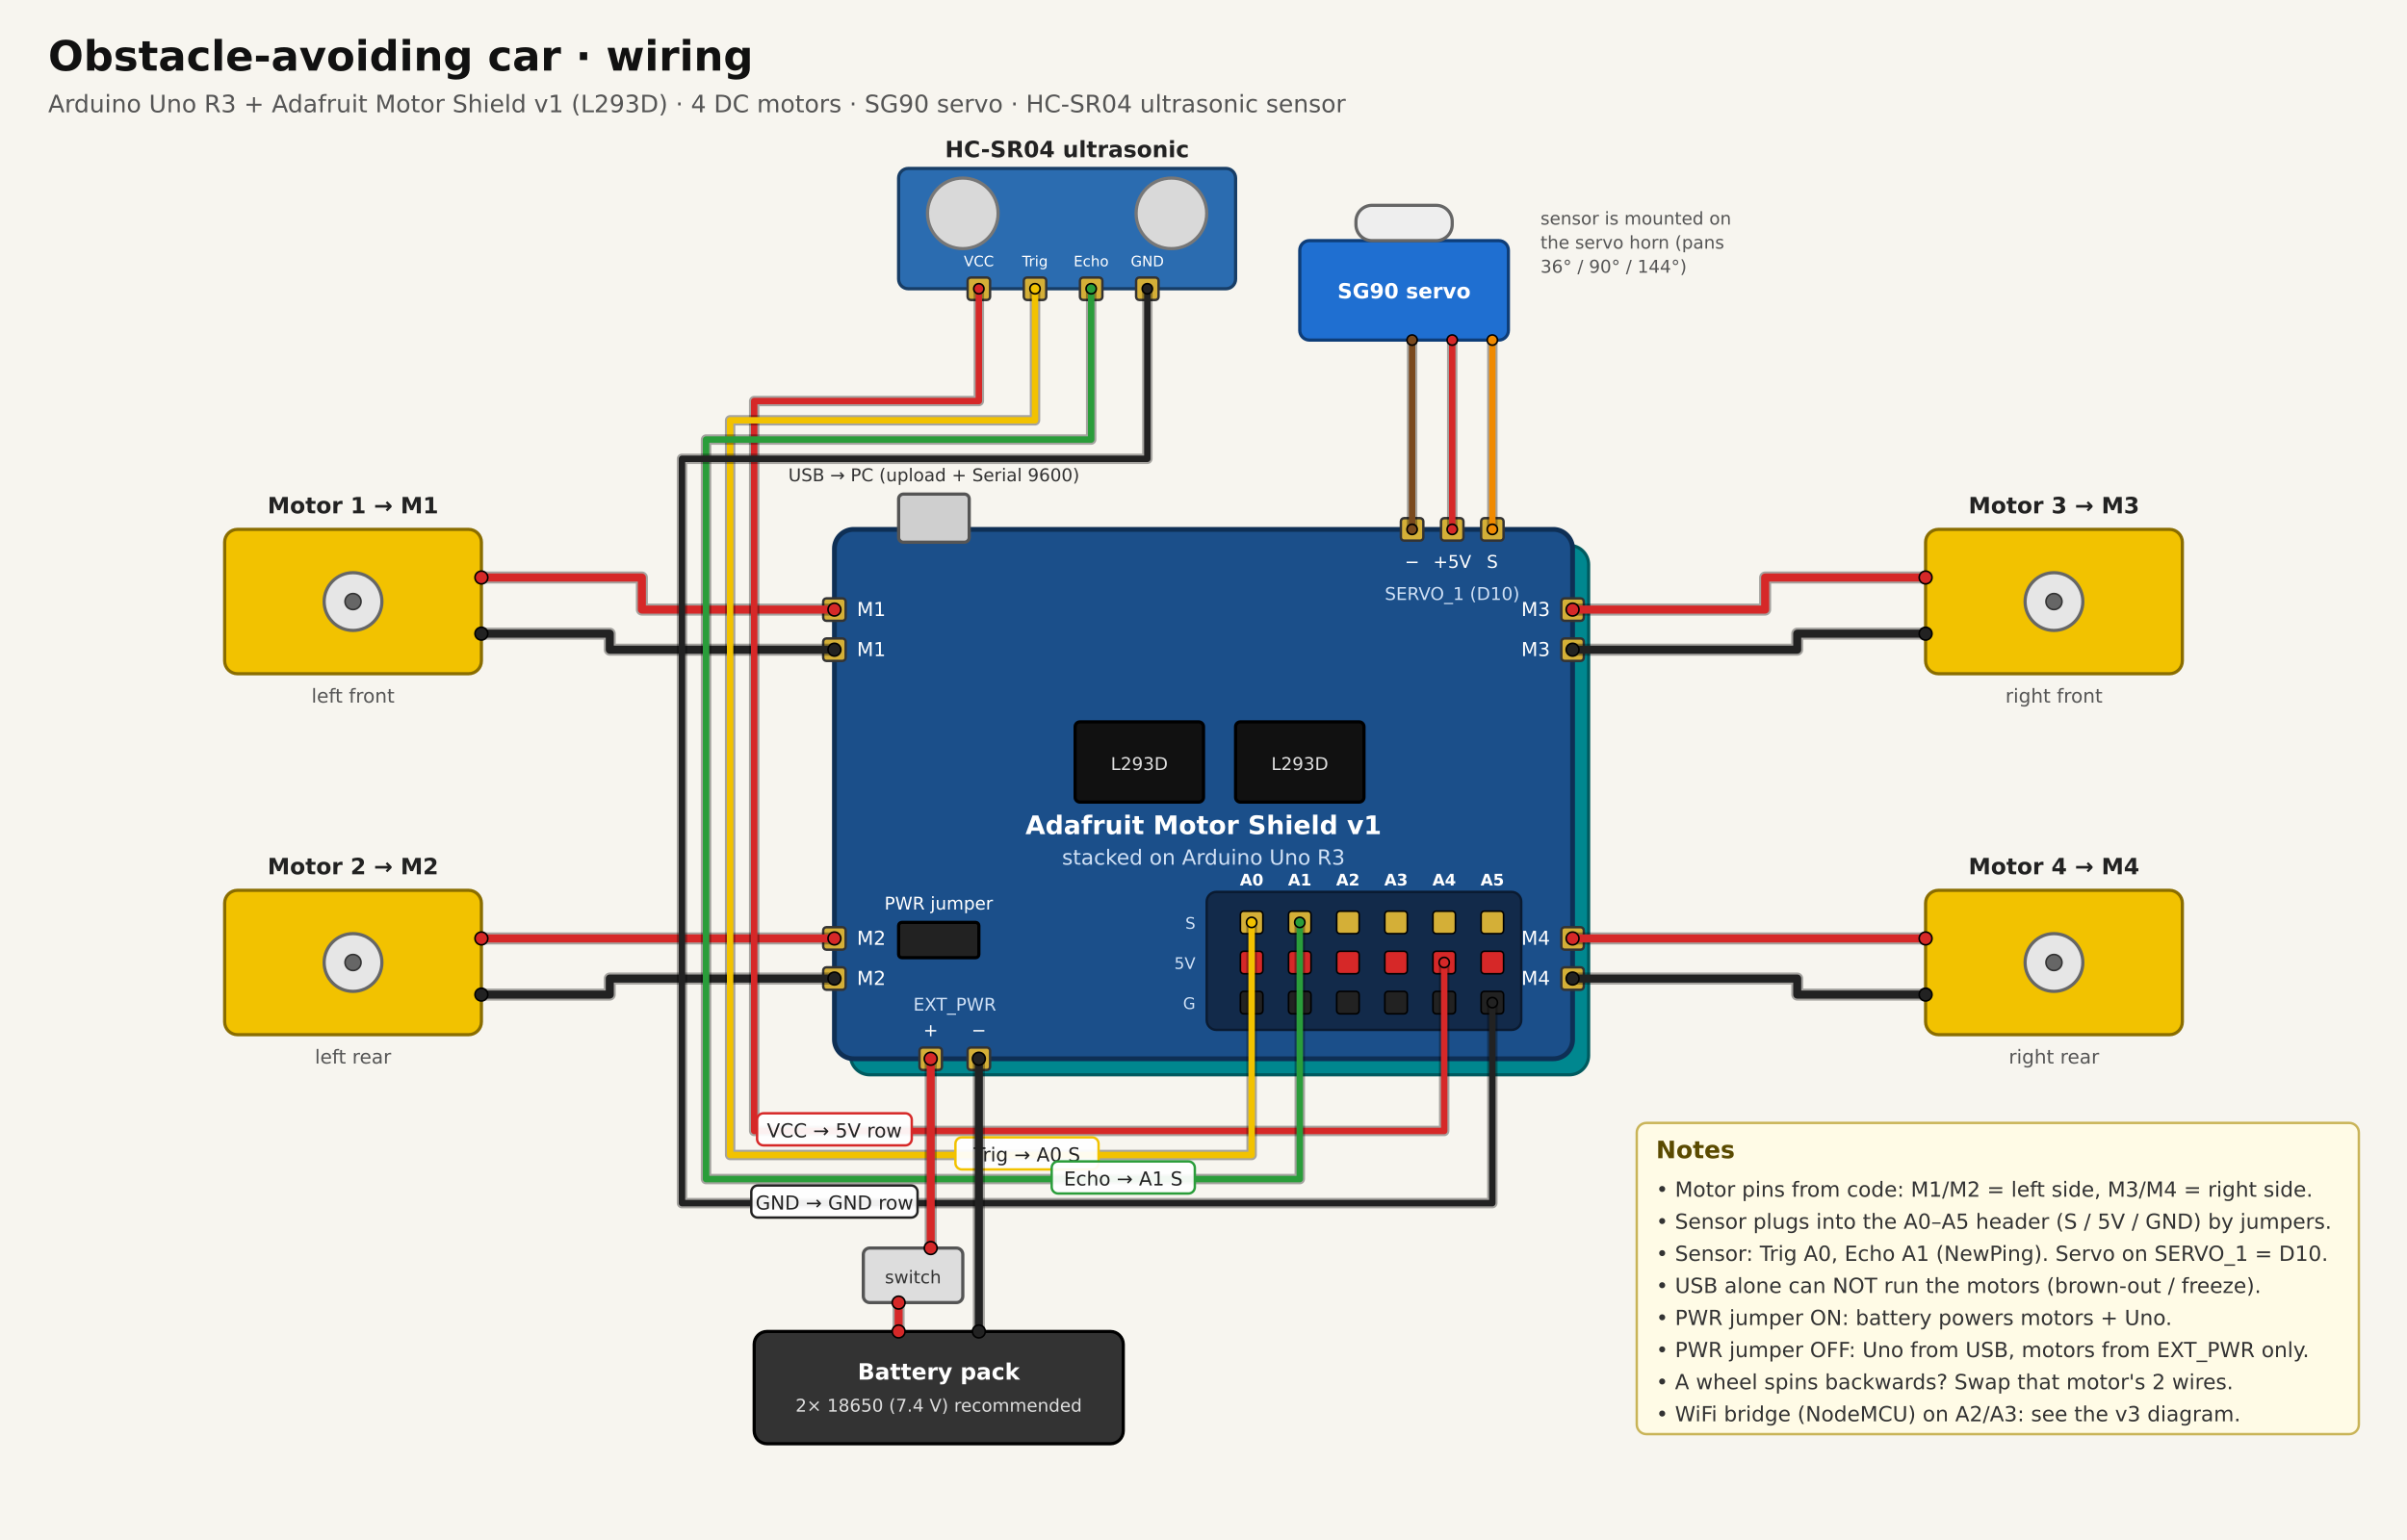
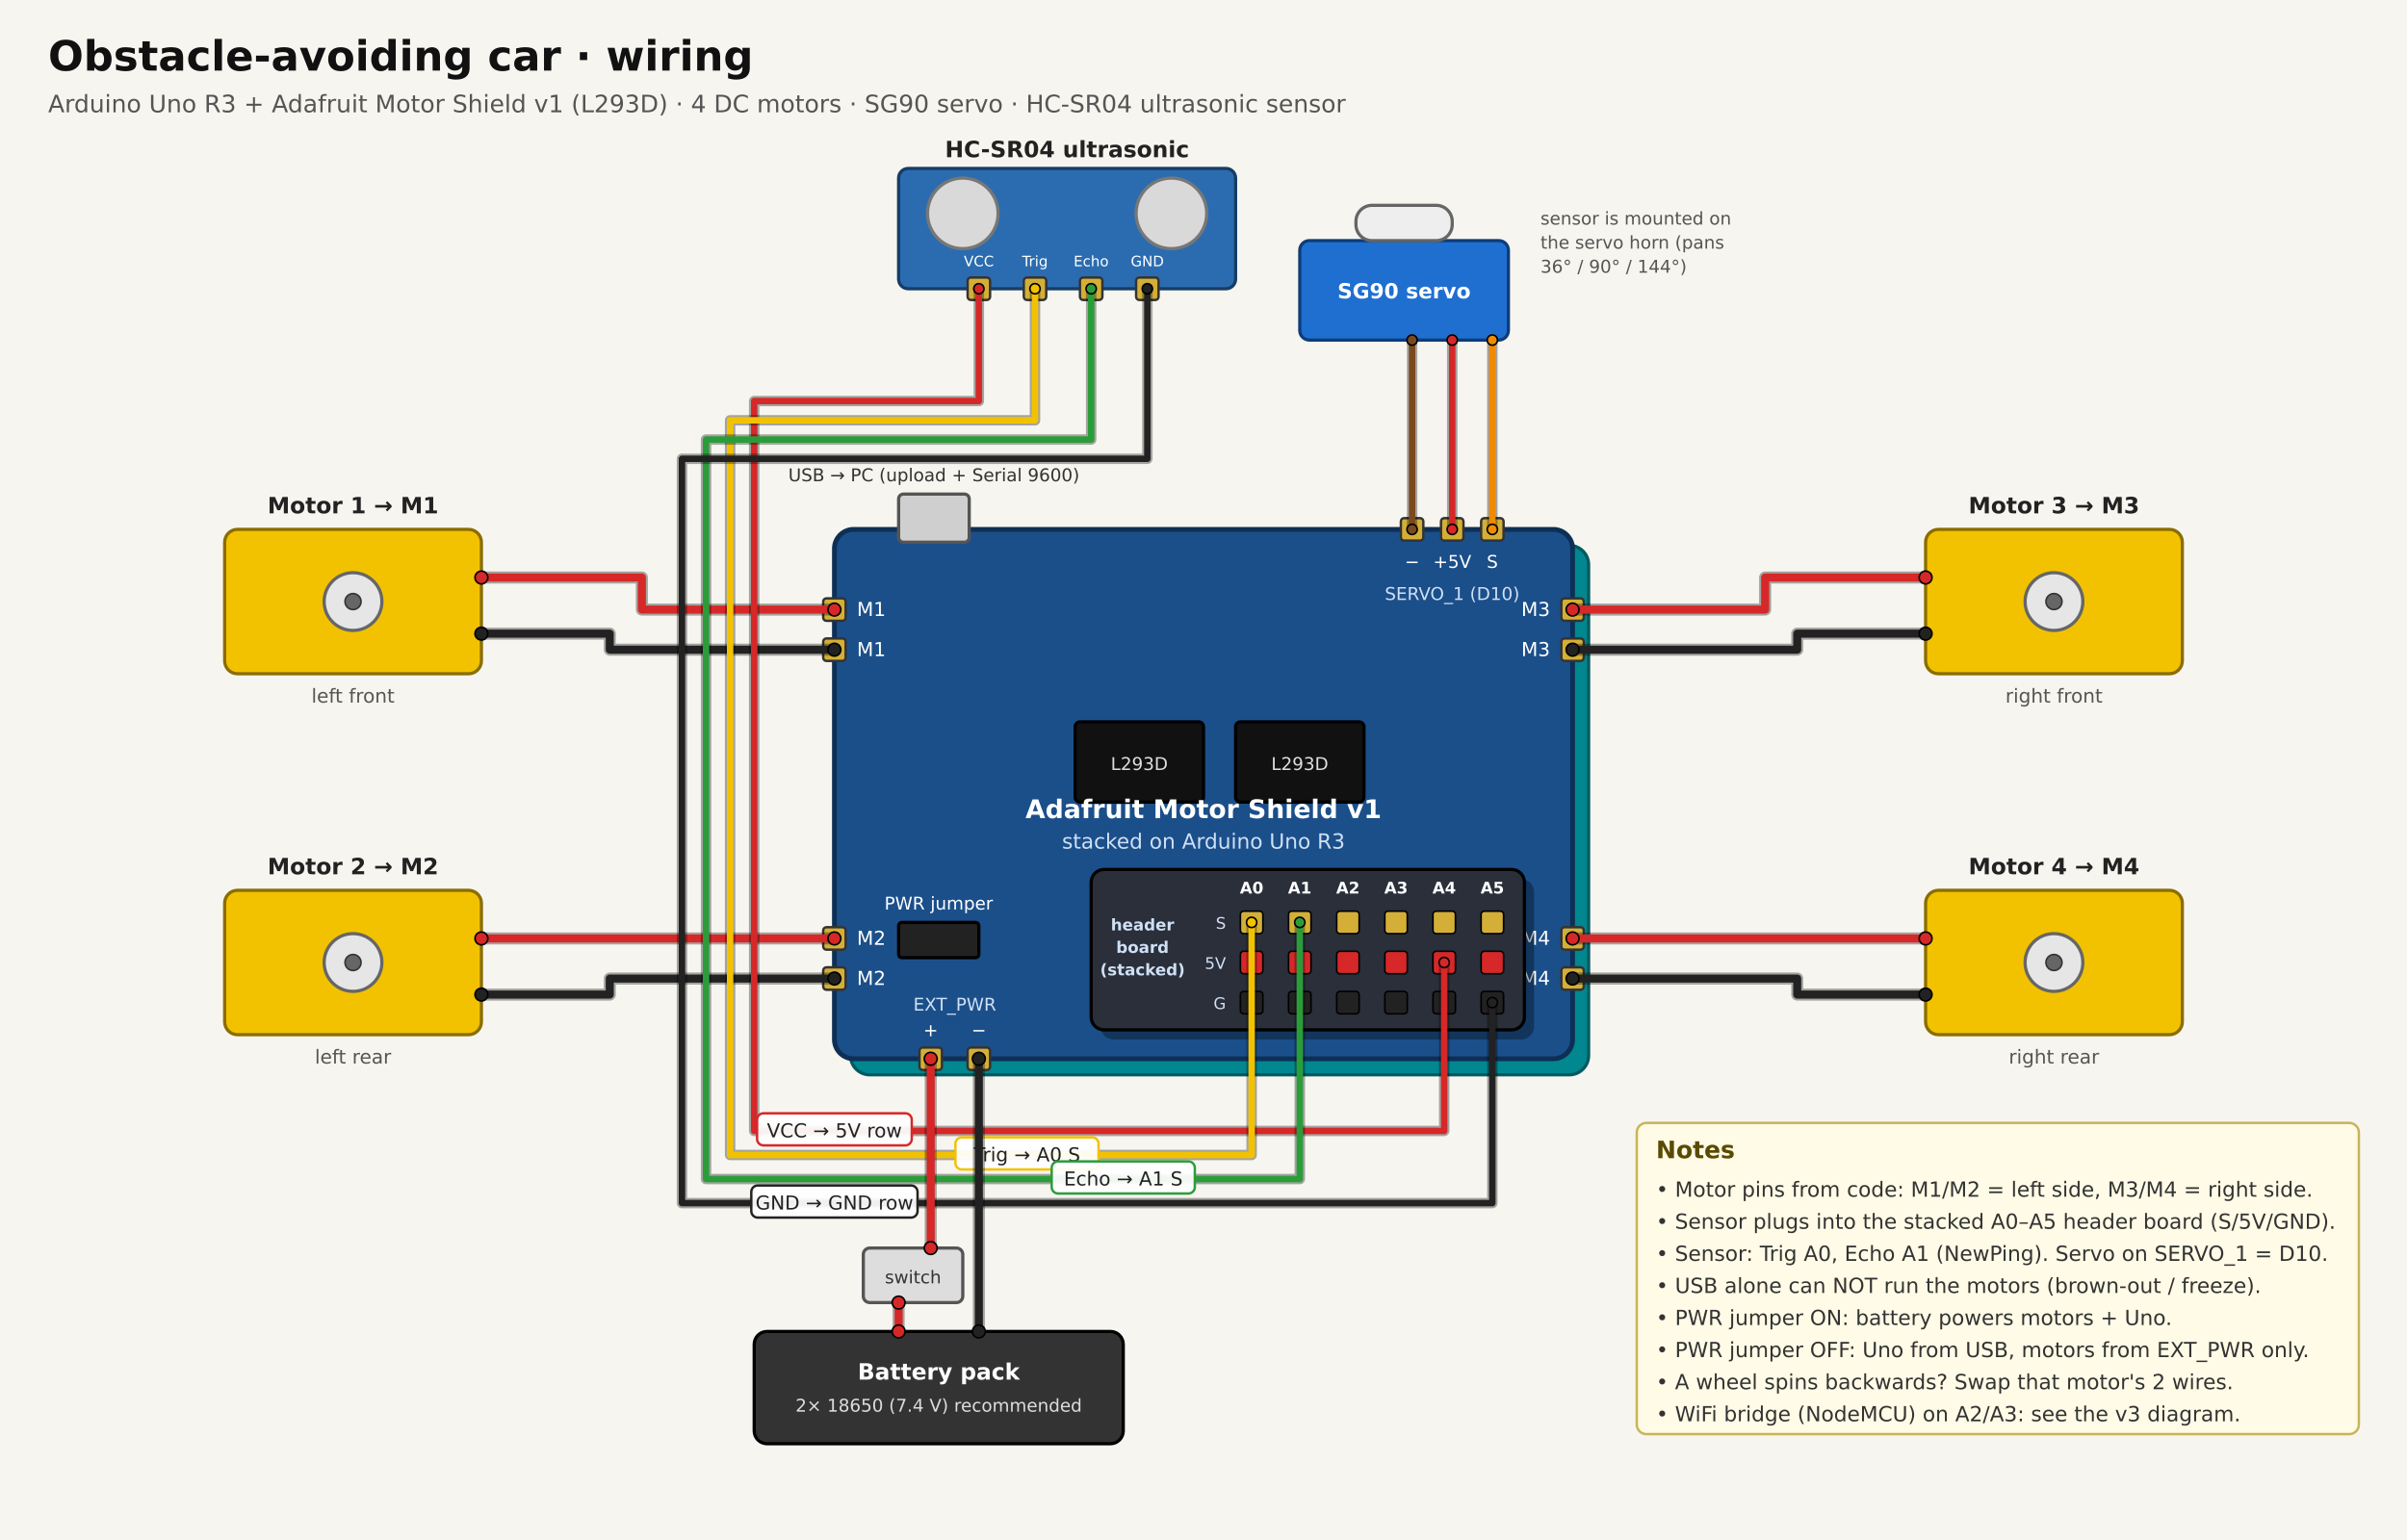
<svg xmlns="http://www.w3.org/2000/svg" width="1500" height="960" viewBox="0 0 1500 960">
  <rect x="0" y="0" width="1500" height="960" fill="#f7f5ef" />
  <text x="30" y="44" font-family="DejaVu Sans, Arial, sans-serif" font-size="26" fill="#111" text-anchor="start" font-weight="bold">Obstacle-avoiding car · wiring</text>
  <text x="30" y="70" font-family="DejaVu Sans, Arial, sans-serif" font-size="15" fill="#555" text-anchor="start" font-weight="normal">Arduino Uno R3 + Adafruit Motor Shield v1 (L293D) · 4 DC motors · SG90 servo · HC-SR04 ultrasonic sensor</text>
  <rect x="530" y="340" width="460" height="330" rx="12" fill="#00878f" stroke="#005a5f" stroke-width="2" />
  <rect x="520" y="330" width="460" height="330" rx="12" fill="#1b4f8a" stroke="#0e2f55" stroke-width="3" />
  <rect x="670" y="450" width="80" height="50" rx="3" fill="#111" stroke="#000" stroke-width="2" />
  <rect x="770" y="450" width="80" height="50" rx="3" fill="#111" stroke="#000" stroke-width="2" />
  <text x="710" y="480" font-family="DejaVu Sans, Arial, sans-serif" font-size="11" fill="#ddd" text-anchor="middle" font-weight="normal">L293D</text>
  <text x="810" y="480" font-family="DejaVu Sans, Arial, sans-serif" font-size="11" fill="#ddd" text-anchor="middle" font-weight="normal">L293D</text>
-   <text x="750.0" y="520" font-family="DejaVu Sans, Arial, sans-serif" font-size="16" fill="#fff" text-anchor="middle" font-weight="bold">Adafruit Motor Shield v1</text>
-   <text x="750.0" y="539" font-family="DejaVu Sans, Arial, sans-serif" font-size="13" fill="#cfe0f5" text-anchor="middle" font-weight="normal">stacked on Arduino Uno R3</text>
+   <text x="750.0" y="510" font-family="DejaVu Sans, Arial, sans-serif" font-size="16" fill="#fff" text-anchor="middle" font-weight="bold">Adafruit Motor Shield v1</text>
+   <text x="750.0" y="529" font-family="DejaVu Sans, Arial, sans-serif" font-size="13" fill="#cfe0f5" text-anchor="middle" font-weight="normal">stacked on Arduino Uno R3</text>
  <rect x="560" y="575" width="50" height="22" rx="2" fill="#222" stroke="#000" stroke-width="2" />
  <text x="585" y="567" font-family="DejaVu Sans, Arial, sans-serif" font-size="11" fill="#fff" text-anchor="middle" font-weight="normal">PWR jumper</text>
  <rect x="560" y="308" width="44" height="30" rx="3" fill="#cfcfcf" stroke="#555" stroke-width="2" />
  <text x="582" y="300" font-family="DejaVu Sans, Arial, sans-serif" font-size="11" fill="#333" text-anchor="middle" font-weight="normal">USB → PC (upload + Serial 9600)</text>
  <rect x="513" y="373" width="14" height="14" rx="2" fill="#d4af37" stroke="#333" stroke-width="1.5" />
  <text x="534" y="384" font-family="DejaVu Sans, Arial, sans-serif" font-size="12" fill="#fff" text-anchor="start" font-weight="normal">M1</text>
  <rect x="513" y="398" width="14" height="14" rx="2" fill="#d4af37" stroke="#333" stroke-width="1.5" />
  <text x="534" y="409" font-family="DejaVu Sans, Arial, sans-serif" font-size="12" fill="#fff" text-anchor="start" font-weight="normal">M1</text>
  <rect x="513" y="578" width="14" height="14" rx="2" fill="#d4af37" stroke="#333" stroke-width="1.5" />
  <text x="534" y="589" font-family="DejaVu Sans, Arial, sans-serif" font-size="12" fill="#fff" text-anchor="start" font-weight="normal">M2</text>
  <rect x="513" y="603" width="14" height="14" rx="2" fill="#d4af37" stroke="#333" stroke-width="1.5" />
  <text x="534" y="614" font-family="DejaVu Sans, Arial, sans-serif" font-size="12" fill="#fff" text-anchor="start" font-weight="normal">M2</text>
  <rect x="973" y="373" width="14" height="14" rx="2" fill="#d4af37" stroke="#333" stroke-width="1.5" />
  <text x="966" y="384" font-family="DejaVu Sans, Arial, sans-serif" font-size="12" fill="#fff" text-anchor="end" font-weight="normal">M3</text>
  <rect x="973" y="398" width="14" height="14" rx="2" fill="#d4af37" stroke="#333" stroke-width="1.5" />
  <text x="966" y="409" font-family="DejaVu Sans, Arial, sans-serif" font-size="12" fill="#fff" text-anchor="end" font-weight="normal">M3</text>
  <rect x="973" y="578" width="14" height="14" rx="2" fill="#d4af37" stroke="#333" stroke-width="1.5" />
  <text x="966" y="589" font-family="DejaVu Sans, Arial, sans-serif" font-size="12" fill="#fff" text-anchor="end" font-weight="normal">M4</text>
  <rect x="973" y="603" width="14" height="14" rx="2" fill="#d4af37" stroke="#333" stroke-width="1.5" />
  <text x="966" y="614" font-family="DejaVu Sans, Arial, sans-serif" font-size="12" fill="#fff" text-anchor="end" font-weight="normal">M4</text>
  <rect x="873" y="323" width="14" height="14" rx="2" fill="#d4af37" stroke="#333" stroke-width="1.5" />
  <text x="880" y="354" font-family="DejaVu Sans, Arial, sans-serif" font-size="11" fill="#fff" text-anchor="middle" font-weight="normal">−</text>
  <rect x="898" y="323" width="14" height="14" rx="2" fill="#d4af37" stroke="#333" stroke-width="1.5" />
  <text x="905" y="354" font-family="DejaVu Sans, Arial, sans-serif" font-size="11" fill="#fff" text-anchor="middle" font-weight="normal">+5V</text>
  <rect x="923" y="323" width="14" height="14" rx="2" fill="#d4af37" stroke="#333" stroke-width="1.5" />
  <text x="930" y="354" font-family="DejaVu Sans, Arial, sans-serif" font-size="11" fill="#fff" text-anchor="middle" font-weight="normal">S</text>
  <text x="905" y="374" font-family="DejaVu Sans, Arial, sans-serif" font-size="11" fill="#cfe0f5" text-anchor="middle" font-weight="normal">SERVO_1 (D10)</text>
-   <rect x="752" y="556" width="196" height="86" rx="6" fill="#122a4a" stroke="#0a1a30" stroke-width="1.5" />
+   <rect x="686" y="548" width="270" height="100" rx="8" fill="#00000055" stroke="none" stroke-width="0" />
+   <rect x="680" y="542" width="270" height="100" rx="8" fill="#2a2f3a" stroke="#000" stroke-width="2" />
+   <text x="712" y="580" font-family="DejaVu Sans, Arial, sans-serif" font-size="10" fill="#cfe0f5" text-anchor="middle" font-weight="bold">header</text>
+   <text x="712" y="594" font-family="DejaVu Sans, Arial, sans-serif" font-size="10" fill="#cfe0f5" text-anchor="middle" font-weight="bold">board</text>
+   <text x="712" y="608" font-family="DejaVu Sans, Arial, sans-serif" font-size="10" fill="#cfe0f5" text-anchor="middle" font-weight="bold">(stacked)</text>
  <text x="850" y="651" font-family="DejaVu Sans, Arial, sans-serif" font-size="1" fill="#222" text-anchor="start" font-weight="normal" />
-   <text x="780" y="552" font-family="DejaVu Sans, Arial, sans-serif" font-size="10" fill="#fff" text-anchor="middle" font-weight="bold">A0</text>
+   <text x="780" y="557" font-family="DejaVu Sans, Arial, sans-serif" font-size="10" fill="#fff" text-anchor="middle" font-weight="bold">A0</text>
  <rect x="773" y="568" width="14" height="14" rx="2" fill="#d4af37" stroke="#000" stroke-width="1" />
  <rect x="773" y="593" width="14" height="14" rx="2" fill="#d62828" stroke="#000" stroke-width="1" />
  <rect x="773" y="618" width="14" height="14" rx="2" fill="#222" stroke="#000" stroke-width="1" />
-   <text x="810" y="552" font-family="DejaVu Sans, Arial, sans-serif" font-size="10" fill="#fff" text-anchor="middle" font-weight="bold">A1</text>
+   <text x="810" y="557" font-family="DejaVu Sans, Arial, sans-serif" font-size="10" fill="#fff" text-anchor="middle" font-weight="bold">A1</text>
  <rect x="803" y="568" width="14" height="14" rx="2" fill="#d4af37" stroke="#000" stroke-width="1" />
  <rect x="803" y="593" width="14" height="14" rx="2" fill="#d62828" stroke="#000" stroke-width="1" />
  <rect x="803" y="618" width="14" height="14" rx="2" fill="#222" stroke="#000" stroke-width="1" />
-   <text x="840" y="552" font-family="DejaVu Sans, Arial, sans-serif" font-size="10" fill="#fff" text-anchor="middle" font-weight="bold">A2</text>
+   <text x="840" y="557" font-family="DejaVu Sans, Arial, sans-serif" font-size="10" fill="#fff" text-anchor="middle" font-weight="bold">A2</text>
  <rect x="833" y="568" width="14" height="14" rx="2" fill="#d4af37" stroke="#000" stroke-width="1" />
  <rect x="833" y="593" width="14" height="14" rx="2" fill="#d62828" stroke="#000" stroke-width="1" />
  <rect x="833" y="618" width="14" height="14" rx="2" fill="#222" stroke="#000" stroke-width="1" />
-   <text x="870" y="552" font-family="DejaVu Sans, Arial, sans-serif" font-size="10" fill="#fff" text-anchor="middle" font-weight="bold">A3</text>
+   <text x="870" y="557" font-family="DejaVu Sans, Arial, sans-serif" font-size="10" fill="#fff" text-anchor="middle" font-weight="bold">A3</text>
  <rect x="863" y="568" width="14" height="14" rx="2" fill="#d4af37" stroke="#000" stroke-width="1" />
  <rect x="863" y="593" width="14" height="14" rx="2" fill="#d62828" stroke="#000" stroke-width="1" />
  <rect x="863" y="618" width="14" height="14" rx="2" fill="#222" stroke="#000" stroke-width="1" />
-   <text x="900" y="552" font-family="DejaVu Sans, Arial, sans-serif" font-size="10" fill="#fff" text-anchor="middle" font-weight="bold">A4</text>
+   <text x="900" y="557" font-family="DejaVu Sans, Arial, sans-serif" font-size="10" fill="#fff" text-anchor="middle" font-weight="bold">A4</text>
  <rect x="893" y="568" width="14" height="14" rx="2" fill="#d4af37" stroke="#000" stroke-width="1" />
  <rect x="893" y="593" width="14" height="14" rx="2" fill="#d62828" stroke="#000" stroke-width="1" />
  <rect x="893" y="618" width="14" height="14" rx="2" fill="#222" stroke="#000" stroke-width="1" />
-   <text x="930" y="552" font-family="DejaVu Sans, Arial, sans-serif" font-size="10" fill="#fff" text-anchor="middle" font-weight="bold">A5</text>
+   <text x="930" y="557" font-family="DejaVu Sans, Arial, sans-serif" font-size="10" fill="#fff" text-anchor="middle" font-weight="bold">A5</text>
  <rect x="923" y="568" width="14" height="14" rx="2" fill="#d4af37" stroke="#000" stroke-width="1" />
  <rect x="923" y="593" width="14" height="14" rx="2" fill="#d62828" stroke="#000" stroke-width="1" />
  <rect x="923" y="618" width="14" height="14" rx="2" fill="#222" stroke="#000" stroke-width="1" />
-   <text x="745" y="579" font-family="DejaVu Sans, Arial, sans-serif" font-size="10" fill="#cfe0f5" text-anchor="end" font-weight="normal">S</text>
-   <text x="745" y="604" font-family="DejaVu Sans, Arial, sans-serif" font-size="10" fill="#cfe0f5" text-anchor="end" font-weight="normal">5V</text>
-   <text x="745" y="629" font-family="DejaVu Sans, Arial, sans-serif" font-size="10" fill="#cfe0f5" text-anchor="end" font-weight="normal">G</text>
+   <text x="764" y="579" font-family="DejaVu Sans, Arial, sans-serif" font-size="10" fill="#cfe0f5" text-anchor="end" font-weight="normal">S</text>
+   <text x="764" y="604" font-family="DejaVu Sans, Arial, sans-serif" font-size="10" fill="#cfe0f5" text-anchor="end" font-weight="normal">5V</text>
+   <text x="764" y="629" font-family="DejaVu Sans, Arial, sans-serif" font-size="10" fill="#cfe0f5" text-anchor="end" font-weight="normal">G</text>
  <rect x="573" y="653" width="14" height="14" rx="2" fill="#d4af37" stroke="#333" stroke-width="1.5" />
  <text x="580" y="646" font-family="DejaVu Sans, Arial, sans-serif" font-size="11" fill="#fff" text-anchor="middle" font-weight="normal">+</text>
  <rect x="603" y="653" width="14" height="14" rx="2" fill="#d4af37" stroke="#333" stroke-width="1.5" />
  <text x="610" y="646" font-family="DejaVu Sans, Arial, sans-serif" font-size="11" fill="#fff" text-anchor="middle" font-weight="normal">−</text>
  <text x="595" y="630" font-family="DejaVu Sans, Arial, sans-serif" font-size="11" fill="#cfe0f5" text-anchor="middle" font-weight="normal">EXT_PWR</text>
  <rect x="140" y="330" width="160" height="90" rx="8" fill="#f2c200" stroke="#8a6d00" stroke-width="2" />
  <circle cx="220" cy="375" r="18" fill="#e6e6e6" stroke="#666" stroke-width="2" />
  <circle cx="220" cy="375" r="5" fill="#666" stroke="#333" stroke-width="1" />
  <text x="220" y="320" font-family="DejaVu Sans, Arial, sans-serif" font-size="14" fill="#222" text-anchor="middle" font-weight="bold">Motor 1 → M1</text>
  <text x="220" y="438" font-family="DejaVu Sans, Arial, sans-serif" font-size="12" fill="#555" text-anchor="middle" font-weight="normal">left front</text>
  <rect x="140" y="555" width="160" height="90" rx="8" fill="#f2c200" stroke="#8a6d00" stroke-width="2" />
  <circle cx="220" cy="600" r="18" fill="#e6e6e6" stroke="#666" stroke-width="2" />
  <circle cx="220" cy="600" r="5" fill="#666" stroke="#333" stroke-width="1" />
  <text x="220" y="545" font-family="DejaVu Sans, Arial, sans-serif" font-size="14" fill="#222" text-anchor="middle" font-weight="bold">Motor 2 → M2</text>
  <text x="220" y="663" font-family="DejaVu Sans, Arial, sans-serif" font-size="12" fill="#555" text-anchor="middle" font-weight="normal">left rear</text>
  <rect x="1200" y="330" width="160" height="90" rx="8" fill="#f2c200" stroke="#8a6d00" stroke-width="2" />
  <circle cx="1280" cy="375" r="18" fill="#e6e6e6" stroke="#666" stroke-width="2" />
  <circle cx="1280" cy="375" r="5" fill="#666" stroke="#333" stroke-width="1" />
  <text x="1280" y="320" font-family="DejaVu Sans, Arial, sans-serif" font-size="14" fill="#222" text-anchor="middle" font-weight="bold">Motor 3 → M3</text>
  <text x="1280" y="438" font-family="DejaVu Sans, Arial, sans-serif" font-size="12" fill="#555" text-anchor="middle" font-weight="normal">right front</text>
  <rect x="1200" y="555" width="160" height="90" rx="8" fill="#f2c200" stroke="#8a6d00" stroke-width="2" />
  <circle cx="1280" cy="600" r="18" fill="#e6e6e6" stroke="#666" stroke-width="2" />
  <circle cx="1280" cy="600" r="5" fill="#666" stroke="#333" stroke-width="1" />
  <text x="1280" y="545" font-family="DejaVu Sans, Arial, sans-serif" font-size="14" fill="#222" text-anchor="middle" font-weight="bold">Motor 4 → M4</text>
  <text x="1280" y="663" font-family="DejaVu Sans, Arial, sans-serif" font-size="12" fill="#555" text-anchor="middle" font-weight="normal">right rear</text>
  <rect x="560" y="105" width="210" height="75" rx="6" fill="#2b6cb0" stroke="#173d66" stroke-width="2" />
  <circle cx="600" cy="133" r="22" fill="#d9d9d9" stroke="#777" stroke-width="2" />
  <circle cx="730" cy="133" r="22" fill="#d9d9d9" stroke="#777" stroke-width="2" />
  <text x="665" y="98" font-family="DejaVu Sans, Arial, sans-serif" font-size="14" fill="#222" text-anchor="middle" font-weight="bold">HC-SR04 ultrasonic</text>
  <rect x="603" y="173" width="14" height="14" rx="2" fill="#d4af37" stroke="#333" stroke-width="1.5" />
  <text x="610" y="166" font-family="DejaVu Sans, Arial, sans-serif" font-size="9" fill="#fff" text-anchor="middle" font-weight="normal">VCC</text>
  <rect x="638" y="173" width="14" height="14" rx="2" fill="#d4af37" stroke="#333" stroke-width="1.5" />
  <text x="645" y="166" font-family="DejaVu Sans, Arial, sans-serif" font-size="9" fill="#fff" text-anchor="middle" font-weight="normal">Trig</text>
  <rect x="673" y="173" width="14" height="14" rx="2" fill="#d4af37" stroke="#333" stroke-width="1.5" />
  <text x="680" y="166" font-family="DejaVu Sans, Arial, sans-serif" font-size="9" fill="#fff" text-anchor="middle" font-weight="normal">Echo</text>
  <rect x="708" y="173" width="14" height="14" rx="2" fill="#d4af37" stroke="#333" stroke-width="1.5" />
  <text x="715" y="166" font-family="DejaVu Sans, Arial, sans-serif" font-size="9" fill="#fff" text-anchor="middle" font-weight="normal">GND</text>
  <rect x="810" y="150" width="130" height="62" rx="6" fill="#1f6fd1" stroke="#0e3d78" stroke-width="2" />
  <rect x="845" y="128" width="60" height="22" rx="10" fill="#eee" stroke="#666" stroke-width="2" />
  <text x="875" y="186" font-family="DejaVu Sans, Arial, sans-serif" font-size="13" fill="#fff" text-anchor="middle" font-weight="bold">SG90 servo</text>
  <text x="960" y="140" font-family="DejaVu Sans, Arial, sans-serif" font-size="11" fill="#555" text-anchor="start" font-weight="normal">sensor is mounted on</text>
  <text x="960" y="155" font-family="DejaVu Sans, Arial, sans-serif" font-size="11" fill="#555" text-anchor="start" font-weight="normal">the servo horn (pans</text>
  <text x="960" y="170" font-family="DejaVu Sans, Arial, sans-serif" font-size="11" fill="#555" text-anchor="start" font-weight="normal">36° / 90° / 144°)</text>
  <rect x="470" y="830" width="230" height="70" rx="8" fill="#333" stroke="#000" stroke-width="2" />
  <text x="585" y="860" font-family="DejaVu Sans, Arial, sans-serif" font-size="14" fill="#fff" text-anchor="middle" font-weight="bold">Battery pack</text>
  <text x="585" y="880" font-family="DejaVu Sans, Arial, sans-serif" font-size="11" fill="#ddd" text-anchor="middle" font-weight="normal">2× 18650 (7.4 V) recommended</text>
  <rect x="538" y="778" width="62" height="34" rx="4" fill="#ddd" stroke="#555" stroke-width="2" />
  <text x="569" y="800" font-family="DejaVu Sans, Arial, sans-serif" font-size="11" fill="#333" text-anchor="middle" font-weight="normal">switch</text>
  <rect x="1020" y="700" width="450" height="194" rx="6" fill="#fffbe6" stroke="#c9b458" stroke-width="1.5" />
  <text x="1032" y="722" font-family="DejaVu Sans, Arial, sans-serif" font-size="15" fill="#5a4a00" text-anchor="start" font-weight="bold">Notes</text>
  <text x="1032" y="746" font-family="DejaVu Sans, Arial, sans-serif" font-size="13" fill="#333" text-anchor="start" font-weight="normal">• Motor pins from code: M1/M2 = left side, M3/M4 = right side.</text>
-   <text x="1032" y="766" font-family="DejaVu Sans, Arial, sans-serif" font-size="13" fill="#333" text-anchor="start" font-weight="normal">• Sensor plugs into the A0–A5 header (S / 5V / GND) by jumpers.</text>
+   <text x="1032" y="766" font-family="DejaVu Sans, Arial, sans-serif" font-size="13" fill="#333" text-anchor="start" font-weight="normal">• Sensor plugs into the stacked A0–A5 header board (S/5V/GND).</text>
  <text x="1032" y="786" font-family="DejaVu Sans, Arial, sans-serif" font-size="13" fill="#333" text-anchor="start" font-weight="normal">• Sensor: Trig A0, Echo A1 (NewPing). Servo on SERVO_1 = D10.</text>
  <text x="1032" y="806" font-family="DejaVu Sans, Arial, sans-serif" font-size="13" fill="#333" text-anchor="start" font-weight="normal">• USB alone can NOT run the motors (brown-out / freeze).</text>
  <text x="1032" y="826" font-family="DejaVu Sans, Arial, sans-serif" font-size="13" fill="#333" text-anchor="start" font-weight="normal">• PWR jumper ON: battery powers motors + Uno.</text>
  <text x="1032" y="846" font-family="DejaVu Sans, Arial, sans-serif" font-size="13" fill="#333" text-anchor="start" font-weight="normal">• PWR jumper OFF: Uno from USB, motors from EXT_PWR only.</text>
  <text x="1032" y="866" font-family="DejaVu Sans, Arial, sans-serif" font-size="13" fill="#333" text-anchor="start" font-weight="normal">• A wheel spins backwards? Swap that motor's 2 wires.</text>
  <text x="1032" y="886" font-family="DejaVu Sans, Arial, sans-serif" font-size="13" fill="#333" text-anchor="start" font-weight="normal">• WiFi bridge (NodeMCU) on A2/A3: see the v3 diagram.</text>
  <polyline points="300,360 400,360 400,380 520,380" fill="none" stroke="#00000055" stroke-width="7.5" stroke-linejoin="round" stroke-linecap="round" />
  <polyline points="300,360 400,360 400,380 520,380" fill="none" stroke="#d62828" stroke-width="5" stroke-linejoin="round" stroke-linecap="round" />
  <circle cx="300" cy="360" r="4.0" fill="#d62828" stroke="#000" stroke-width="1" />
  <circle cx="520" cy="380" r="4.0" fill="#d62828" stroke="#000" stroke-width="1" />
  <polyline points="300,395 380,395 380,405 520,405" fill="none" stroke="#00000055" stroke-width="7.5" stroke-linejoin="round" stroke-linecap="round" />
  <polyline points="300,395 380,395 380,405 520,405" fill="none" stroke="#222222" stroke-width="5" stroke-linejoin="round" stroke-linecap="round" />
  <circle cx="300" cy="395" r="4.0" fill="#222222" stroke="#000" stroke-width="1" />
  <circle cx="520" cy="405" r="4.0" fill="#222222" stroke="#000" stroke-width="1" />
  <polyline points="300,585 520,585" fill="none" stroke="#00000055" stroke-width="7.5" stroke-linejoin="round" stroke-linecap="round" />
  <polyline points="300,585 520,585" fill="none" stroke="#d62828" stroke-width="5" stroke-linejoin="round" stroke-linecap="round" />
  <circle cx="300" cy="585" r="4.0" fill="#d62828" stroke="#000" stroke-width="1" />
  <circle cx="520" cy="585" r="4.0" fill="#d62828" stroke="#000" stroke-width="1" />
  <polyline points="300,620 380,620 380,610 520,610" fill="none" stroke="#00000055" stroke-width="7.5" stroke-linejoin="round" stroke-linecap="round" />
  <polyline points="300,620 380,620 380,610 520,610" fill="none" stroke="#222222" stroke-width="5" stroke-linejoin="round" stroke-linecap="round" />
  <circle cx="300" cy="620" r="4.0" fill="#222222" stroke="#000" stroke-width="1" />
  <circle cx="520" cy="610" r="4.0" fill="#222222" stroke="#000" stroke-width="1" />
  <polyline points="1200,360 1100,360 1100,380 980,380" fill="none" stroke="#00000055" stroke-width="7.5" stroke-linejoin="round" stroke-linecap="round" />
  <polyline points="1200,360 1100,360 1100,380 980,380" fill="none" stroke="#d62828" stroke-width="5" stroke-linejoin="round" stroke-linecap="round" />
  <circle cx="1200" cy="360" r="4.0" fill="#d62828" stroke="#000" stroke-width="1" />
  <circle cx="980" cy="380" r="4.0" fill="#d62828" stroke="#000" stroke-width="1" />
  <polyline points="1200,395 1120,395 1120,405 980,405" fill="none" stroke="#00000055" stroke-width="7.5" stroke-linejoin="round" stroke-linecap="round" />
  <polyline points="1200,395 1120,395 1120,405 980,405" fill="none" stroke="#222222" stroke-width="5" stroke-linejoin="round" stroke-linecap="round" />
  <circle cx="1200" cy="395" r="4.0" fill="#222222" stroke="#000" stroke-width="1" />
  <circle cx="980" cy="405" r="4.0" fill="#222222" stroke="#000" stroke-width="1" />
  <polyline points="1200,585 980,585" fill="none" stroke="#00000055" stroke-width="7.5" stroke-linejoin="round" stroke-linecap="round" />
  <polyline points="1200,585 980,585" fill="none" stroke="#d62828" stroke-width="5" stroke-linejoin="round" stroke-linecap="round" />
  <circle cx="1200" cy="585" r="4.0" fill="#d62828" stroke="#000" stroke-width="1" />
  <circle cx="980" cy="585" r="4.0" fill="#d62828" stroke="#000" stroke-width="1" />
  <polyline points="1200,620 1120,620 1120,610 980,610" fill="none" stroke="#00000055" stroke-width="7.5" stroke-linejoin="round" stroke-linecap="round" />
  <polyline points="1200,620 1120,620 1120,610 980,610" fill="none" stroke="#222222" stroke-width="5" stroke-linejoin="round" stroke-linecap="round" />
  <circle cx="1200" cy="620" r="4.0" fill="#222222" stroke="#000" stroke-width="1" />
  <circle cx="980" cy="610" r="4.0" fill="#222222" stroke="#000" stroke-width="1" />
  <polyline points="880,212 880,330" fill="none" stroke="#00000055" stroke-width="6.5" stroke-linejoin="round" stroke-linecap="round" />
  <polyline points="880,212 880,330" fill="none" stroke="#7a4a1e" stroke-width="4" stroke-linejoin="round" stroke-linecap="round" />
  <circle cx="880" cy="212" r="3.2" fill="#7a4a1e" stroke="#000" stroke-width="1" />
  <circle cx="880" cy="330" r="3.2" fill="#7a4a1e" stroke="#000" stroke-width="1" />
  <polyline points="905,212 905,330" fill="none" stroke="#00000055" stroke-width="6.5" stroke-linejoin="round" stroke-linecap="round" />
  <polyline points="905,212 905,330" fill="none" stroke="#d62828" stroke-width="4" stroke-linejoin="round" stroke-linecap="round" />
  <circle cx="905" cy="212" r="3.2" fill="#d62828" stroke="#000" stroke-width="1" />
  <circle cx="905" cy="330" r="3.2" fill="#d62828" stroke="#000" stroke-width="1" />
  <polyline points="930,212 930,330" fill="none" stroke="#00000055" stroke-width="6.5" stroke-linejoin="round" stroke-linecap="round" />
  <polyline points="930,212 930,330" fill="none" stroke="#f08a00" stroke-width="4" stroke-linejoin="round" stroke-linecap="round" />
  <circle cx="930" cy="212" r="3.2" fill="#f08a00" stroke="#000" stroke-width="1" />
  <circle cx="930" cy="330" r="3.2" fill="#f08a00" stroke="#000" stroke-width="1" />
  <polyline points="610,180 610,250 470,250 470,705 900,705 900,600" fill="none" stroke="#00000055" stroke-width="6.5" stroke-linejoin="round" stroke-linecap="round" />
  <polyline points="610,180 610,250 470,250 470,705 900,705 900,600" fill="none" stroke="#d62828" stroke-width="4" stroke-linejoin="round" stroke-linecap="round" />
  <circle cx="610" cy="180" r="3.2" fill="#d62828" stroke="#000" stroke-width="1" />
  <circle cx="900" cy="600" r="3.2" fill="#d62828" stroke="#000" stroke-width="1" />
  <rect x="471.8" y="694" width="96.4" height="20" rx="4" fill="#ffffffee" stroke="#d62828" stroke-width="1.5" />
  <text x="520" y="709" font-family="DejaVu Sans, Arial, sans-serif" font-size="12" fill="#222" text-anchor="middle">VCC → 5V row</text>
  <polyline points="645,180 645,262 455,262 455,720 780,720 780,575" fill="none" stroke="#00000055" stroke-width="6.5" stroke-linejoin="round" stroke-linecap="round" />
  <polyline points="645,180 645,262 455,262 455,720 780,720 780,575" fill="none" stroke="#f2c200" stroke-width="4" stroke-linejoin="round" stroke-linecap="round" />
  <circle cx="645" cy="180" r="3.2" fill="#f2c200" stroke="#000" stroke-width="1" />
  <circle cx="780" cy="575" r="3.2" fill="#f2c200" stroke="#000" stroke-width="1" />
  <rect x="595.4" y="709" width="89.2" height="20" rx="4" fill="#ffffffee" stroke="#f2c200" stroke-width="1.5" />
  <text x="640" y="724" font-family="DejaVu Sans, Arial, sans-serif" font-size="12" fill="#222" text-anchor="middle">Trig → A0 S</text>
  <polyline points="680,180 680,274 440,274 440,735 810,735 810,575" fill="none" stroke="#00000055" stroke-width="6.5" stroke-linejoin="round" stroke-linecap="round" />
  <polyline points="680,180 680,274 440,274 440,735 810,735 810,575" fill="none" stroke="#2a9d3a" stroke-width="4" stroke-linejoin="round" stroke-linecap="round" />
  <circle cx="680" cy="180" r="3.2" fill="#2a9d3a" stroke="#000" stroke-width="1" />
  <circle cx="810" cy="575" r="3.2" fill="#2a9d3a" stroke="#000" stroke-width="1" />
  <rect x="655.4" y="724" width="89.2" height="20" rx="4" fill="#ffffffee" stroke="#2a9d3a" stroke-width="1.5" />
  <text x="700" y="739" font-family="DejaVu Sans, Arial, sans-serif" font-size="12" fill="#222" text-anchor="middle">Echo → A1 S</text>
  <polyline points="715,180 715,286 425,286 425,750 930,750 930,625" fill="none" stroke="#00000055" stroke-width="6.5" stroke-linejoin="round" stroke-linecap="round" />
  <polyline points="715,180 715,286 425,286 425,750 930,750 930,625" fill="none" stroke="#222222" stroke-width="4" stroke-linejoin="round" stroke-linecap="round" />
  <circle cx="715" cy="180" r="3.2" fill="#222222" stroke="#000" stroke-width="1" />
  <circle cx="930" cy="625" r="3.2" fill="#222222" stroke="#000" stroke-width="1" />
  <rect x="468.2" y="739" width="103.6" height="20" rx="4" fill="#ffffffee" stroke="#222222" stroke-width="1.5" />
  <text x="520" y="754" font-family="DejaVu Sans, Arial, sans-serif" font-size="12" fill="#222" text-anchor="middle">GND → GND row</text>
  <polyline points="560,830 560,812" fill="none" stroke="#00000055" stroke-width="7.5" stroke-linejoin="round" stroke-linecap="round" />
  <polyline points="560,830 560,812" fill="none" stroke="#d62828" stroke-width="5" stroke-linejoin="round" stroke-linecap="round" />
  <circle cx="560" cy="830" r="4.0" fill="#d62828" stroke="#000" stroke-width="1" />
  <circle cx="560" cy="812" r="4.0" fill="#d62828" stroke="#000" stroke-width="1" />
  <polyline points="580,778 580,660" fill="none" stroke="#00000055" stroke-width="7.5" stroke-linejoin="round" stroke-linecap="round" />
  <polyline points="580,778 580,660" fill="none" stroke="#d62828" stroke-width="5" stroke-linejoin="round" stroke-linecap="round" />
  <circle cx="580" cy="778" r="4.0" fill="#d62828" stroke="#000" stroke-width="1" />
  <circle cx="580" cy="660" r="4.0" fill="#d62828" stroke="#000" stroke-width="1" />
  <polyline points="610,830 610,660" fill="none" stroke="#00000055" stroke-width="7.5" stroke-linejoin="round" stroke-linecap="round" />
  <polyline points="610,830 610,660" fill="none" stroke="#222222" stroke-width="5" stroke-linejoin="round" stroke-linecap="round" />
  <circle cx="610" cy="830" r="4.0" fill="#222222" stroke="#000" stroke-width="1" />
  <circle cx="610" cy="660" r="4.0" fill="#222222" stroke="#000" stroke-width="1" />
</svg>
